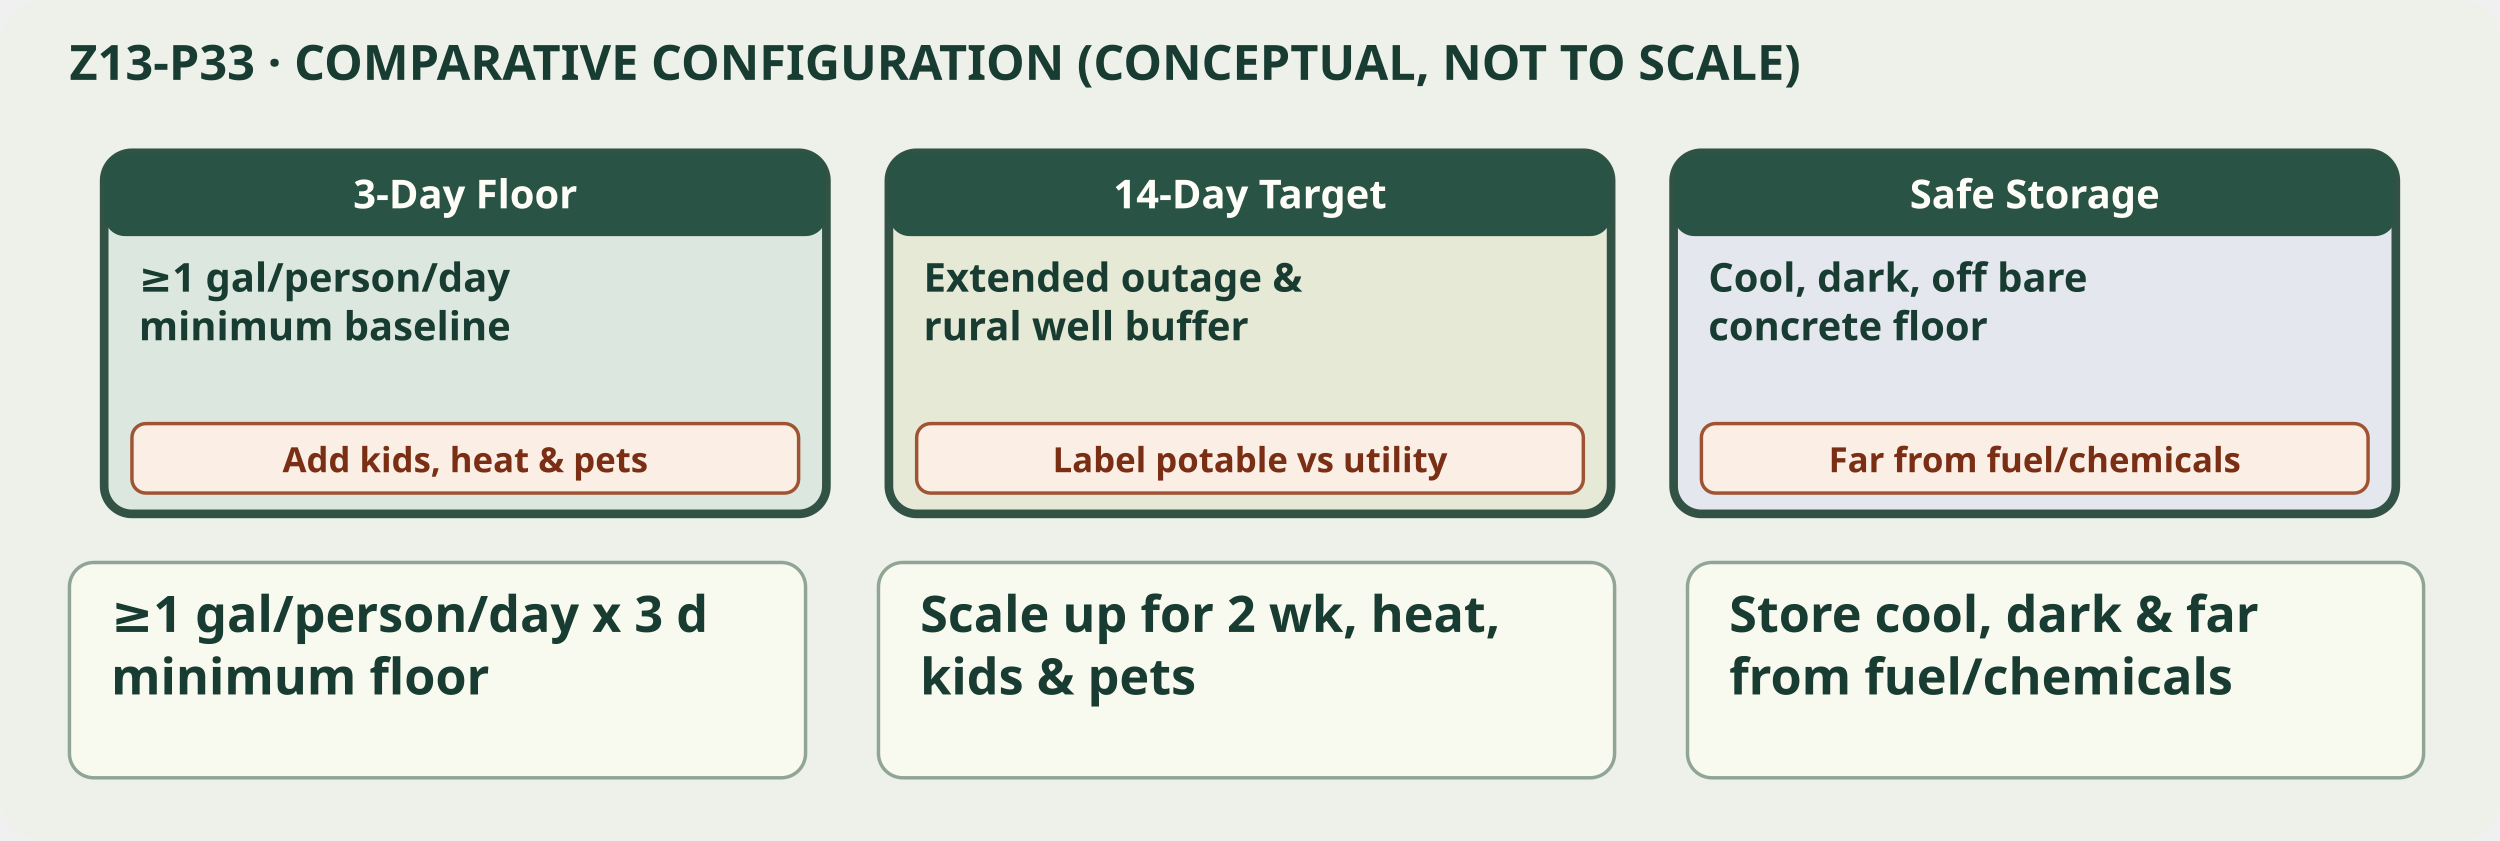
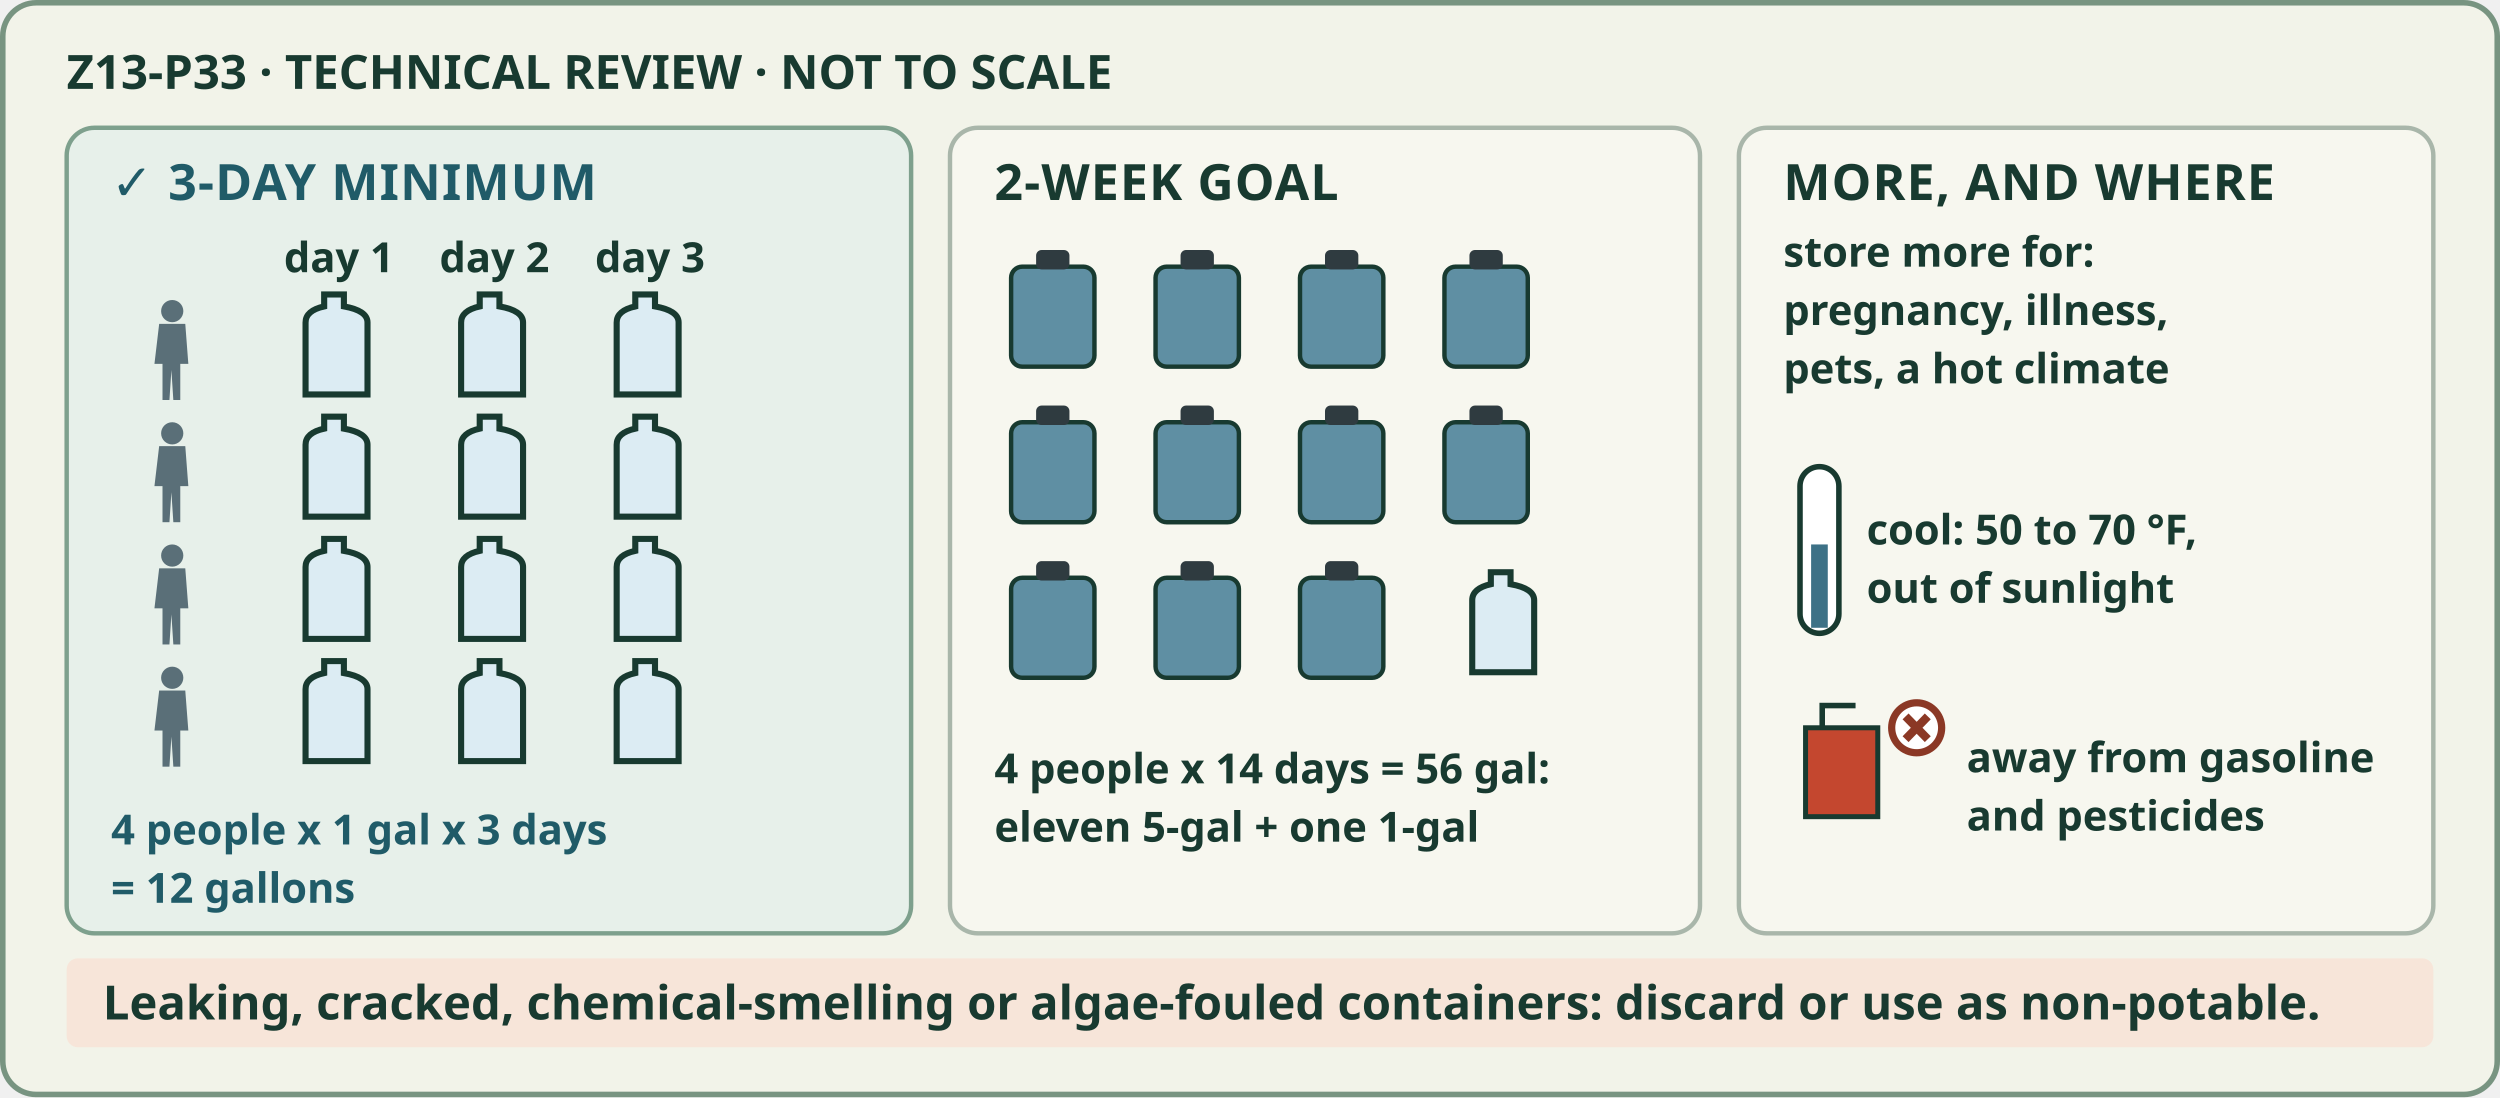
- <svg xmlns="http://www.w3.org/2000/svg" viewBox="0 0 720 242" role="img" aria-labelledby="title desc">
+ <svg xmlns="http://www.w3.org/2000/svg" viewBox="0 0 900 395" role="img" aria-labelledby="title desc">
  <defs>
-     <marker id="arrow" viewBox="0 0 10 10" markerWidth="3" markerHeight="3" refX="8" refY="5" orient="auto">
-       <path d="M0 0L10 5 0 10Z" fill="#285345" />
+     <marker id="m-flow" viewBox="0 0 10 10" refX="8" refY="5" markerWidth="4.2" markerHeight="4.2" orient="auto">
+       <path d="M0 0L10 5L0 10Z" fill="#205b68" />
+     </marker>
+     <marker id="m-reverse" viewBox="0 0 10 10" refX="8" refY="5" markerWidth="4.2" markerHeight="4.2" orient="auto">
+       <path d="M0 0L10 5L0 10Z" fill="#8b3825" />
+     </marker>
+     <marker id="m-load" viewBox="0 0 10 10" refX="8" refY="5" markerWidth="4.2" markerHeight="4.2" orient="auto">
+       <path d="M0 0L10 5L0 10Z" fill="#3b3b3b" />
+     </marker>
+     <marker id="m-air" viewBox="0 0 10 10" refX="8" refY="5" markerWidth="4.2" markerHeight="4.2" orient="auto">
+       <path d="M0 0L10 5L0 10Z" fill="#6b7f8c" />
+     </marker>
+     <marker id="m-ink" viewBox="0 0 10 10" refX="8" refY="5" markerWidth="4.2" markerHeight="4.2" orient="auto">
+       <path d="M0 0L10 5L0 10Z" fill="#183a30" />
    </marker>
  </defs>
-   <rect width="720" height="242" rx="12" fill="#edf1e9" />
-   <g font-family="system-ui,sans-serif" font-size="14.5" font-weight="650" fill="#183c31">
-     <text x="20" y="23" font-size="14" font-weight="700" fill="#183c31" text-anchor="start">Z13-P33 · COMPARATIVE CONFIGURATION (CONCEPTUAL, NOT TO SCALE)</text>
-     <g id="comparison-artwork">
-       <rect x="30" y="44" width="208" height="104" rx="8" fill="#dce8df" stroke="#315245" stroke-width="2.5" />
-       <rect x="30" y="44" width="208" height="24" rx="6" fill="#285345" />
-       <text x="134.0" y="60" font-size="11.5" font-weight="650" fill="#fffdf7" text-anchor="middle">3-Day Floor</text>
-       <text x="40" y="84" font-size="11.5" font-weight="600" fill="#183c31" text-anchor="start">≥1 gal/person/day</text>
-       <text x="40" y="98" font-size="11.5" font-weight="600" fill="#183c31" text-anchor="start">minimum baseline</text>
-       <rect x="38" y="122" width="192" height="20" rx="4" fill="#faeee5" stroke="#a05332" />
-       <text x="134.0" y="136" font-size="10" font-weight="650" fill="#7a2f15" text-anchor="middle">Add kids, heat &amp; pets</text>
-       <rect x="256" y="44" width="208" height="104" rx="8" fill="#e5e9d5" stroke="#315245" stroke-width="2.5" />
-       <rect x="256" y="44" width="208" height="24" rx="6" fill="#285345" />
-       <text x="360.0" y="60" font-size="11.5" font-weight="650" fill="#fffdf7" text-anchor="middle">14-Day Target</text>
-       <text x="266" y="84" font-size="11.5" font-weight="600" fill="#183c31" text-anchor="start">Extended outage &amp;</text>
-       <text x="266" y="98" font-size="11.5" font-weight="600" fill="#183c31" text-anchor="start">rural well buffer</text>
-       <rect x="264" y="122" width="192" height="20" rx="4" fill="#faeee5" stroke="#a05332" />
-       <text x="360.0" y="136" font-size="10" font-weight="650" fill="#7a2f15" text-anchor="middle">Label potable vs utility</text>
-       <rect x="482" y="44" width="208" height="104" rx="8" fill="#e4e8ee" stroke="#315245" stroke-width="2.5" />
-       <rect x="482" y="44" width="208" height="24" rx="6" fill="#285345" />
-       <text x="586.0" y="60" font-size="11.5" font-weight="650" fill="#fffdf7" text-anchor="middle">Safe Storage</text>
-       <text x="492" y="84" font-size="11.5" font-weight="600" fill="#183c31" text-anchor="start">Cool, dark, off bare</text>
-       <text x="492" y="98" font-size="11.5" font-weight="600" fill="#183c31" text-anchor="start">concrete floor</text>
-       <rect x="490" y="122" width="192" height="20" rx="4" fill="#faeee5" stroke="#a05332" />
-       <text x="586.0" y="136" font-size="10" font-weight="650" fill="#7a2f15" text-anchor="middle">Far from fuel/chemicals</text>
+   <style>text{font:650 19px system-ui,sans-serif;fill:#183a30}.small{font-size:17px}.tiny{font-size:15px}.head{font-size:18px;letter-spacing:.4px}.warn{fill:#8b3825}.ok{fill:#205b68}.mute{fill:#4c5d55}.inv{fill:#ffffff}.lead{fill:none;stroke:#365c50;stroke-width:1.6}</style>
+   <rect x="1" y="1" width="898" height="393" rx="12" fill="#f2f3e9" stroke="#789481" stroke-width="2" />
+   <text x="24" y="32" class="small">Z13-P33 · TECHNICAL REVIEW · NOT TO SCALE</text>
+   <g id="z13-p33-artwork">
+     <rect x="24" y="46" width="304" height="290" rx="10" fill="#e7f0ea" stroke="#7ea08d" stroke-width="1.6" />
+     <text x="40" y="72" class="head ok">✓ 3-DAY MINIMUM</text>
+     <rect x="342" y="46" width="270" height="290" rx="10" fill="#f7f7ef" stroke="#a9b6aa" stroke-width="1.6" />
+     <text x="358" y="72" class="head">2-WEEK GOAL</text>
+     <rect x="626" y="46" width="250" height="290" rx="10" fill="#f7f7ef" stroke="#a9b6aa" stroke-width="1.6" />
+     <text x="642" y="72" class="head">MORE, AND WHERE</text>
+     <text x="122" y="98" class="tiny" text-anchor="middle">day 1</text>
+     <text x="178" y="98" class="tiny" text-anchor="middle">day 2</text>
+     <text x="234" y="98" class="tiny" text-anchor="middle">day 3</text>
+     <circle cx="62" cy="112" r="4" fill="#5a6f78" />
+     <path d="M57.3 116.6h9.4l1.1 14.4h-2.9l-.0 13h-2.5l-0.7-10.8l-0.7 10.8h-2.5v-13h-2.9z" fill="#5a6f78" />
+     <g data-gal="1" data-day="1">
+       <path d="M110 142V116.1Q110 111.8 116.7 110.3V106H123.8V110.3Q132.3 111.8 132.3 116.1V142Z" fill="#dcecf3" stroke="#183a30" stroke-width="2.2" />
    </g>
-     <g id="stage-panels">
-       <rect x="20" y="162" width="212" height="62" rx="7" fill="#f9faef" stroke="#90a595" />
-       <text x="32" y="182" font-size="14.5" font-weight="650" fill="#183c31" text-anchor="start">≥1 gal/person/day x 3 d</text>
-       <text x="32" y="200" font-size="14.5" font-weight="650" fill="#183c31" text-anchor="start">minimum floor</text>
-       <rect x="253" y="162" width="212" height="62" rx="7" fill="#f9faef" stroke="#90a595" />
-       <text x="265" y="182" font-size="14.5" font-weight="650" fill="#183c31" text-anchor="start">Scale up for 2 wk, heat,</text>
-       <text x="265" y="200" font-size="14.5" font-weight="650" fill="#183c31" text-anchor="start">kids &amp; pets</text>
-       <rect x="486" y="162" width="212" height="62" rx="7" fill="#f9faef" stroke="#90a595" />
-       <text x="498" y="182" font-size="14.5" font-weight="650" fill="#183c31" text-anchor="start">Store cool, dark &amp; far</text>
-       <text x="498" y="200" font-size="14.5" font-weight="650" fill="#183c31" text-anchor="start">from fuel/chemicals</text>
+     <g data-gal="1" data-day="2">
+       <path d="M166 142V116.1Q166 111.8 172.7 110.3V106H179.8V110.3Q188.3 111.8 188.3 116.1V142Z" fill="#dcecf3" stroke="#183a30" stroke-width="2.2" />
    </g>
+     <g data-gal="1" data-day="3">
+       <path d="M222 142V116.1Q222 111.8 228.7 110.3V106H235.8V110.3Q244.3 111.8 244.3 116.1V142Z" fill="#dcecf3" stroke="#183a30" stroke-width="2.2" />
+     </g>
+     <circle cx="62" cy="156" r="4" fill="#5a6f78" />
+     <path d="M57.3 160.6h9.4l1.1 14.4h-2.9l-.0 13h-2.5l-0.7-10.8l-0.7 10.8h-2.5v-13h-2.9z" fill="#5a6f78" />
+     <g data-gal="1" data-day="1">
+       <path d="M110 186V160.1Q110 155.8 116.7 154.3V150H123.8V154.3Q132.3 155.8 132.3 160.1V186Z" fill="#dcecf3" stroke="#183a30" stroke-width="2.2" />
+     </g>
+     <g data-gal="1" data-day="2">
+       <path d="M166 186V160.1Q166 155.8 172.7 154.3V150H179.8V154.3Q188.3 155.8 188.3 160.1V186Z" fill="#dcecf3" stroke="#183a30" stroke-width="2.2" />
+     </g>
+     <g data-gal="1" data-day="3">
+       <path d="M222 186V160.1Q222 155.8 228.7 154.3V150H235.8V154.3Q244.3 155.8 244.3 160.1V186Z" fill="#dcecf3" stroke="#183a30" stroke-width="2.2" />
+     </g>
+     <circle cx="62" cy="200" r="4" fill="#5a6f78" />
+     <path d="M57.3 204.6h9.4l1.1 14.4h-2.9l-.0 13h-2.5l-0.7-10.8l-0.7 10.8h-2.5v-13h-2.9z" fill="#5a6f78" />
+     <g data-gal="1" data-day="1">
+       <path d="M110 230V204.1Q110 199.8 116.7 198.3V194H123.8V198.3Q132.3 199.8 132.3 204.1V230Z" fill="#dcecf3" stroke="#183a30" stroke-width="2.2" />
+     </g>
+     <g data-gal="1" data-day="2">
+       <path d="M166 230V204.1Q166 199.8 172.7 198.3V194H179.8V198.3Q188.3 199.8 188.3 204.1V230Z" fill="#dcecf3" stroke="#183a30" stroke-width="2.2" />
+     </g>
+     <g data-gal="1" data-day="3">
+       <path d="M222 230V204.1Q222 199.8 228.7 198.3V194H235.8V198.3Q244.3 199.8 244.3 204.1V230Z" fill="#dcecf3" stroke="#183a30" stroke-width="2.2" />
+     </g>
+     <circle cx="62" cy="244" r="4" fill="#5a6f78" />
+     <path d="M57.3 248.6h9.4l1.1 14.4h-2.9l-.0 13h-2.5l-0.7-10.8l-0.7 10.8h-2.5v-13h-2.9z" fill="#5a6f78" />
+     <g data-gal="1" data-day="1">
+       <path d="M110 274V248.1Q110 243.8 116.7 242.3V238H123.8V242.3Q132.3 243.8 132.3 248.1V274Z" fill="#dcecf3" stroke="#183a30" stroke-width="2.2" />
+     </g>
+     <g data-gal="1" data-day="2">
+       <path d="M166 274V248.1Q166 243.8 172.7 242.3V238H179.8V242.3Q188.3 243.8 188.3 248.1V274Z" fill="#dcecf3" stroke="#183a30" stroke-width="2.2" />
+     </g>
+     <g data-gal="1" data-day="3">
+       <path d="M222 274V248.1Q222 243.8 228.7 242.3V238H235.8V242.3Q244.3 243.8 244.3 248.1V274Z" fill="#dcecf3" stroke="#183a30" stroke-width="2.2" />
+     </g>
+     <text x="40" y="304" class="tiny ok">4 people x 1 gal x 3 days</text>
+     <text x="40" y="325" class="tiny ok">= 12 gallons</text>
+     <g data-gal="5">
+       <rect x="364" y="96" width="30" height="36" rx="4" fill="#5f8fa3" stroke="#183a30" stroke-width="1.6" />
+       <rect x="373" y="90" width="12" height="7" rx="2" fill="#2f3b40" />
+     </g>
+     <g data-gal="5">
+       <rect x="416" y="96" width="30" height="36" rx="4" fill="#5f8fa3" stroke="#183a30" stroke-width="1.6" />
+       <rect x="425" y="90" width="12" height="7" rx="2" fill="#2f3b40" />
+     </g>
+     <g data-gal="5">
+       <rect x="468" y="96" width="30" height="36" rx="4" fill="#5f8fa3" stroke="#183a30" stroke-width="1.6" />
+       <rect x="477" y="90" width="12" height="7" rx="2" fill="#2f3b40" />
+     </g>
+     <g data-gal="5">
+       <rect x="520" y="96" width="30" height="36" rx="4" fill="#5f8fa3" stroke="#183a30" stroke-width="1.6" />
+       <rect x="529" y="90" width="12" height="7" rx="2" fill="#2f3b40" />
+     </g>
+     <g data-gal="5">
+       <rect x="364" y="152" width="30" height="36" rx="4" fill="#5f8fa3" stroke="#183a30" stroke-width="1.6" />
+       <rect x="373" y="146" width="12" height="7" rx="2" fill="#2f3b40" />
+     </g>
+     <g data-gal="5">
+       <rect x="416" y="152" width="30" height="36" rx="4" fill="#5f8fa3" stroke="#183a30" stroke-width="1.6" />
+       <rect x="425" y="146" width="12" height="7" rx="2" fill="#2f3b40" />
+     </g>
+     <g data-gal="5">
+       <rect x="468" y="152" width="30" height="36" rx="4" fill="#5f8fa3" stroke="#183a30" stroke-width="1.6" />
+       <rect x="477" y="146" width="12" height="7" rx="2" fill="#2f3b40" />
+     </g>
+     <g data-gal="5">
+       <rect x="520" y="152" width="30" height="36" rx="4" fill="#5f8fa3" stroke="#183a30" stroke-width="1.6" />
+       <rect x="529" y="146" width="12" height="7" rx="2" fill="#2f3b40" />
+     </g>
+     <g data-gal="5">
+       <rect x="364" y="208" width="30" height="36" rx="4" fill="#5f8fa3" stroke="#183a30" stroke-width="1.6" />
+       <rect x="373" y="202" width="12" height="7" rx="2" fill="#2f3b40" />
+     </g>
+     <g data-gal="5">
+       <rect x="416" y="208" width="30" height="36" rx="4" fill="#5f8fa3" stroke="#183a30" stroke-width="1.6" />
+       <rect x="425" y="202" width="12" height="7" rx="2" fill="#2f3b40" />
+     </g>
+     <g data-gal="5">
+       <rect x="468" y="208" width="30" height="36" rx="4" fill="#5f8fa3" stroke="#183a30" stroke-width="1.6" />
+       <rect x="477" y="202" width="12" height="7" rx="2" fill="#2f3b40" />
+     </g>
+     <g data-gal="1">
+       <path d="M530 242V216.1Q530 211.8 536.7 210.3V206H543.8V210.3Q552.3 211.8 552.3 216.1V242Z" fill="#dcecf3" stroke="#183a30" stroke-width="2.2" />
+     </g>
+     <text x="358" y="282" class="tiny">4 people x 14 days = 56 gal:</text>
+     <text x="358" y="303" class="tiny">eleven 5-gal + one 1-gal</text>
+     <text x="642" y="96" class="tiny">store more for:</text>
+     <text x="642" y="117" class="tiny">pregnancy, illness,</text>
+     <text x="642" y="138" class="tiny">pets, a hot climate</text>
+     <rect x="648" y="168" width="14" height="60" rx="7" fill="#ffffff" stroke="#183a30" stroke-width="2" />
+     <rect x="652" y="196" width="6" height="30" fill="#3d7186" />
+     <text x="672" y="196" class="tiny">cool: 50 to 70 °F,</text>
+     <text x="672" y="217" class="tiny">out of sunlight</text>
+     <path d="M650 262h26v32h-26z" fill="#c4472f" stroke="#183a30" stroke-width="1.8" />
+     <path d="M656 262v-8h12" fill="none" stroke="#183a30" stroke-width="2" />
+     <circle cx="690" cy="262" r="9" fill="#fff" stroke="#8b3825" stroke-width="2.6" />
+     <path d="M686 257.9L694 266.1M694 257.9L686 266.1" stroke="#8b3825" stroke-width="3" />
+     <text x="708" y="278" class="tiny">away from gasoline</text>
+     <text x="708" y="299" class="tiny">and pesticides</text>
+     <rect x="24" y="345" width="852" height="32" rx="4" fill="#f7e5d9" />
+     <text x="37" y="367" class="small">Leaking, cracked, chemical-smelling or algae-fouled containers: discard or use as non-potable.</text>
  </g>
</svg>
